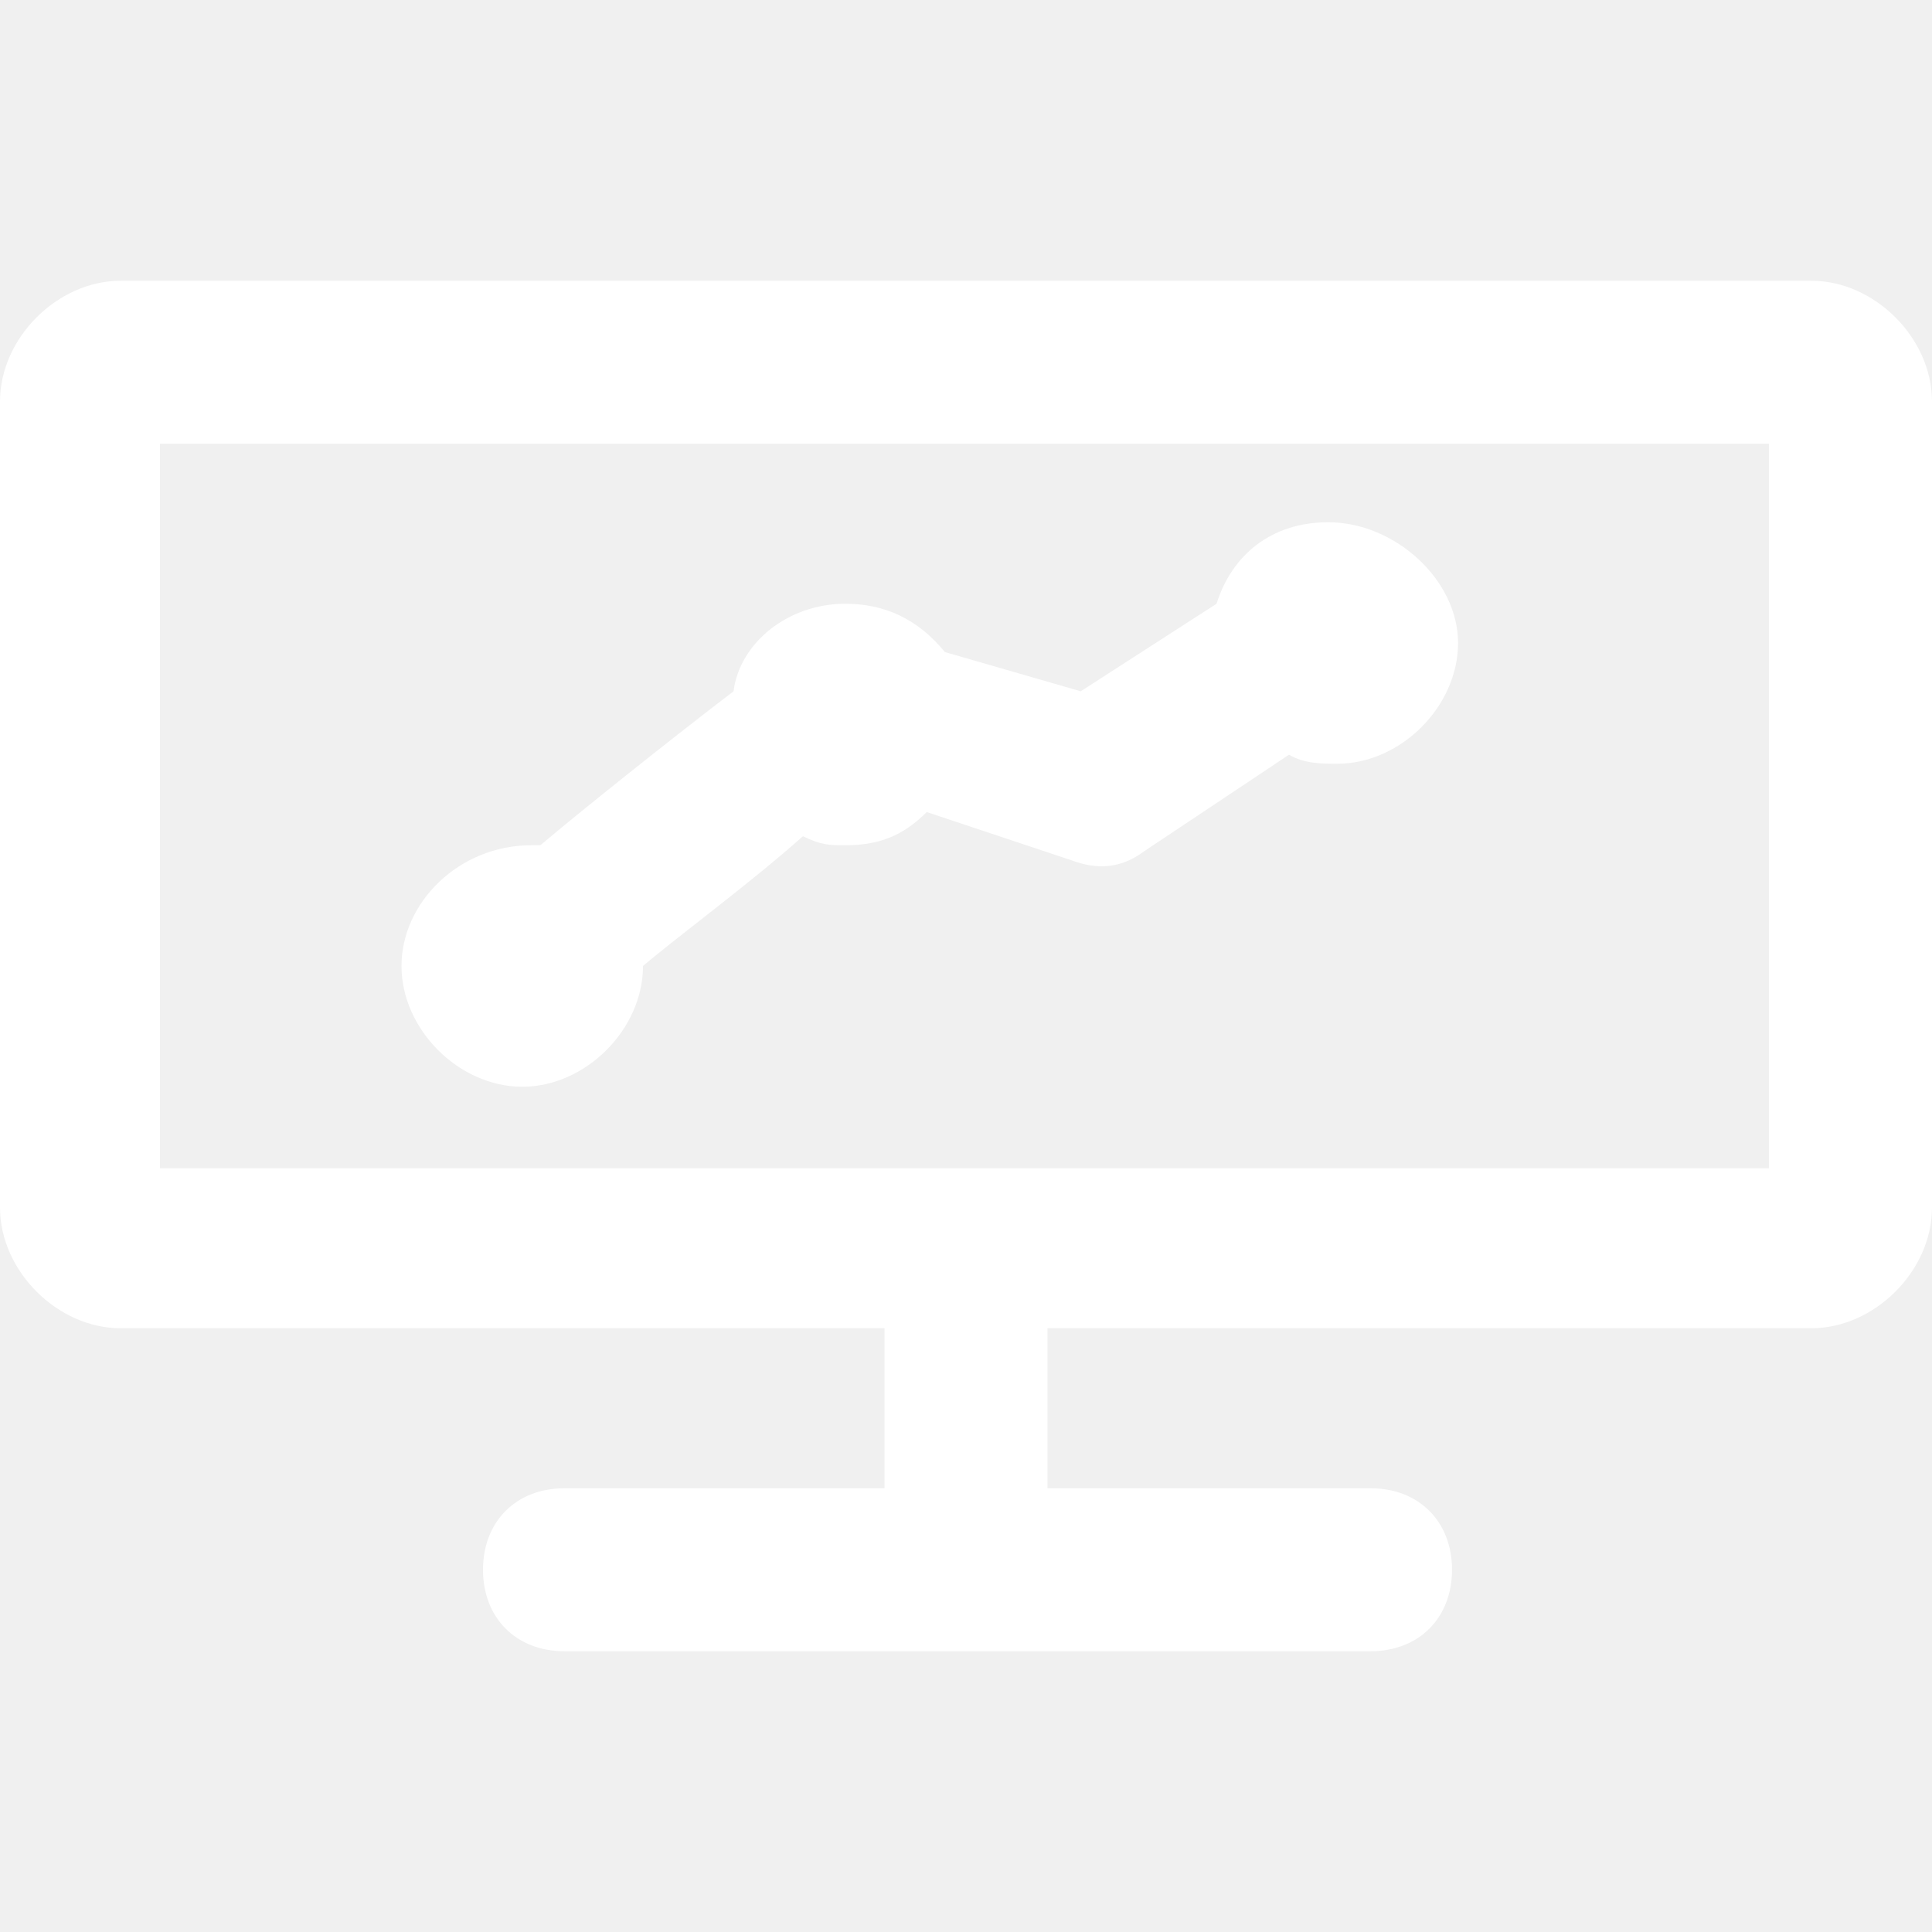
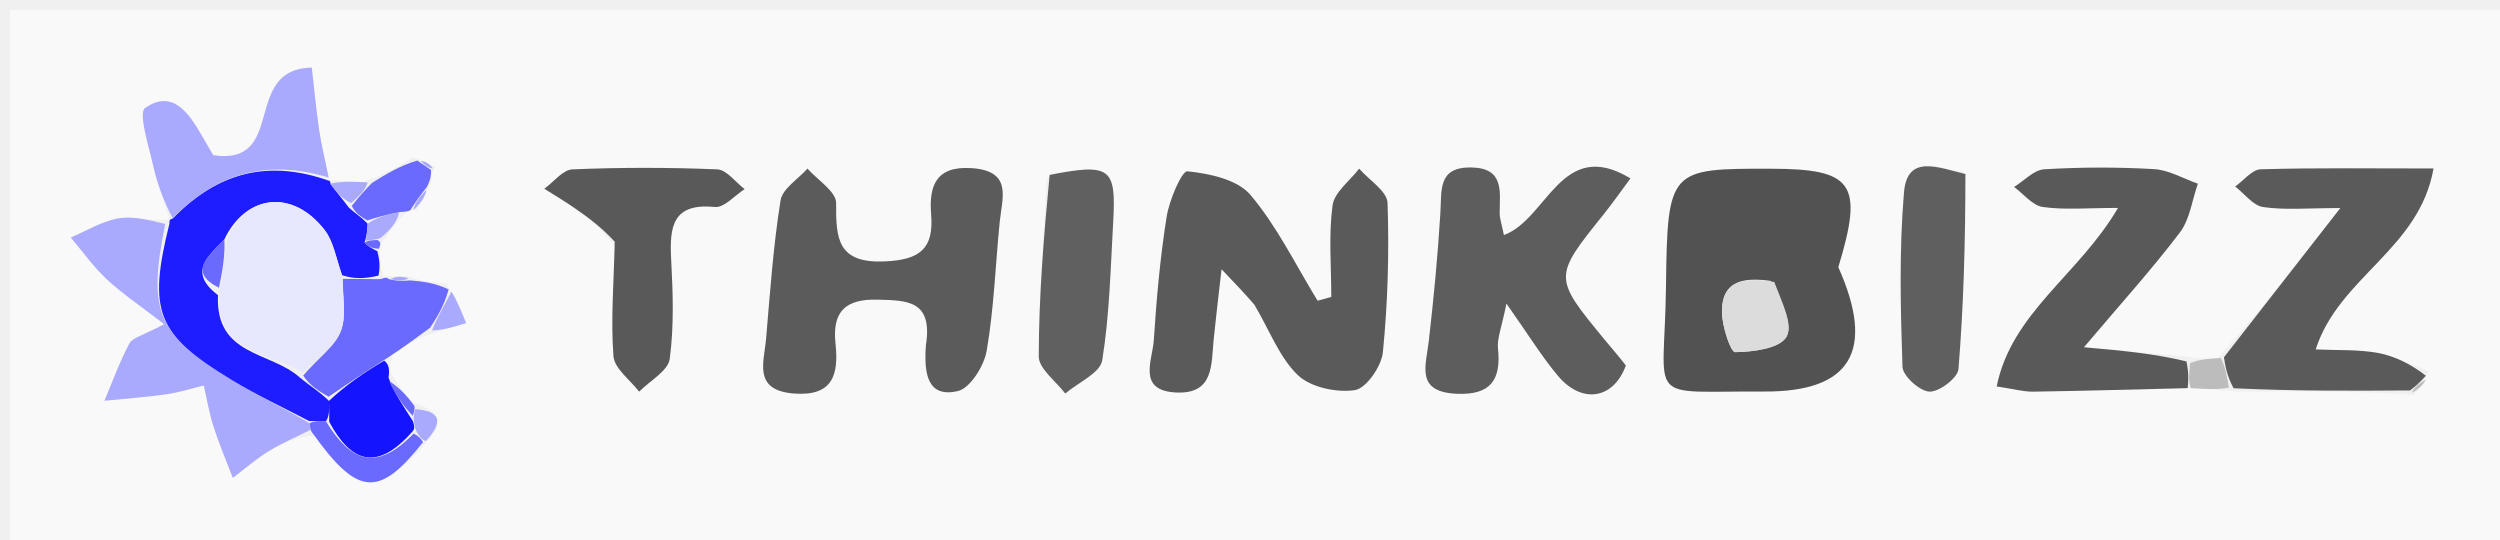
- <svg xmlns="http://www.w3.org/2000/svg" enable-background="new 0 0 64 64" height="64" viewBox="0 0 64 64" width="64">
-   <g fill="#fff">
-     <path d="m60 9.3h-56c-2.1 0-4 1.9-4 4v26.7c0 2.1 1.9 4 4 4h25.3v5.3h-10.6c-1.6 0-2.7 1.1-2.7 2.7s1.1 2.7 2.7 2.7h26.7c1.6 0 2.7-1.1 2.7-2.7s-1.1-2.7-2.7-2.7h-10.7v-5.3h25.3c2.1 0 4-1.9 4-4v-26.7c0-2.1-1.9-4-4-4zm-1.3 29.4h-53.4v-24h53.3v24z" />
-     <path d="m17.3 36c2.1 0 4-1.9 4-4 1.3-1.1 3.5-2.7 5.3-4.3.6.3.9.3 1.4.3 1.1 0 1.9-.3 2.7-1.1l4.8 1.6c.8.3 1.6.3 2.4-.3l4.8-3.2c.5.3 1.1.3 1.6.3 2.1 0 4-1.9 4-4s-2.1-4-4.3-4c-1.9 0-3.2 1.1-3.7 2.7l-4.5 2.9-4.5-1.3c-.9-1.1-2-1.6-3.3-1.6-1.9 0-3.5 1.3-3.7 2.9-2.1 1.6-5.1 4-6.4 5.1h-.3c-2.4 0-4.3 1.9-4.3 4s1.9 4 4 4z" />
-   </g>
+ <svg xmlns="http://www.w3.org/2000/svg" version="1.1" id="Layer_1" x="0px" y="0px" width="100%" viewBox="0 0 250 54" enable-background="new 0 0 250 54" xml:space="preserve">
+   <path fill="#F9F9FA" opacity="1" stroke="none" d=" M186,55   C124,55 62.5,55 1,55   C1,37 1,19 1,1   C84.333,1 167.667,1 251,1   C251,19 251,37 251,55   C229.5,55 208,55 186,55  M38.624,23.697   C39.172,22.91 39.72,22.122 40.656,21.204   C40.656,21.204 41.025,21.03 41.672,20.967   C42.102,20.301 42.532,19.636 43.1,18.322   C43.103,17.881 43.105,17.44 43.494,16.701   C42.998,16.407 42.501,16.112 41.265,15.745   C39.906,16.597 38.547,17.449 36.337,18.181   C35.199,18.15 34.061,18.119 32.999,18   C32.999,18 32.92,18.086 32.809,17.422   C32.509,15.969 32.137,14.526 31.924,13.06   C31.602,10.842 31.391,8.608 31.176,6.756   C24.117,6.913 28.75,16.599 21.328,15.524   C21.007,14.973 20.6,14.273 20.193,13.574   C18.891,11.334 17.282,8.893 14.527,10.787   C13.795,11.291 14.884,14.618 15.329,16.606   C15.733,18.414 16.397,20.164 16.971,21.961   C16.971,21.961 16.936,21.954 16.096,22   C14.615,21.931 13.076,21.579 11.669,21.869   C10.078,22.197 8.605,23.101 7.081,23.754   C8.275,25.162 9.352,26.696 10.695,27.945   C12.246,29.386 14.032,30.576 16.417,32.416   C14.273,33.563 13.251,33.761 12.944,34.339   C11.967,36.174 11.257,38.152 10.444,40.074   C12.498,39.868 14.56,39.723 16.602,39.433   C17.876,39.252 19.12,38.853 20.377,38.551   C20.697,39.928 20.927,41.333 21.358,42.673   C21.915,44.405 22.633,46.085 23.282,47.788   C24.458,46.899 25.577,45.916 26.827,45.145   C28.15,44.329 29.597,43.715 31.475,43.538   C35.784,49.652 37.883,49.784 42.869,43.998   C44.47,42.07 43.921,41.085 41.363,40.274   C40.64,39.509 39.916,38.744 39.088,37.309   C38.98,36.87 38.873,36.431 39.321,35.507   C40.554,34.593 41.788,33.679 43.399,33.326   C44.47,32.985 45.54,32.644 46.611,32.303   C46.14,31.141 45.668,29.979 44.619,28.36   C43.412,28.253 42.205,28.146 40.736,27.622   C40.162,27.619 39.589,27.616 38.584,27.607   C38.584,27.607 38.286,27.921 38.22,27.207   C38.059,26.511 37.898,25.816 38.052,24.606   C38.078,24.407 38.104,24.208 38.624,23.697  M218.322,35.61   C215.321,35.343 212.32,35.075 208.394,34.725   C212.083,30.362 215.197,26.927 217.986,23.247   C218.988,21.926 219.209,20.013 219.786,18.37   C218.327,17.861 216.89,16.999 215.407,16.913   C211.754,16.701 208.071,16.711 204.419,16.93   C203.384,16.992 202.411,18.08 201.409,18.698   C202.362,19.396 203.251,20.552 204.282,20.698   C206.469,21.008 208.731,20.792 211.802,20.792   C207.849,27.538 201.185,31.221 199.667,38.644   C201.38,38.899 202.348,39.179 203.312,39.165   C208.465,39.088 213.617,38.939 219.39,38.817   C220.571,38.897 221.752,38.976 223.873,39.159   C229.584,39.12 235.294,39.082 241.366,39.495   C241.87,38.952 242.373,38.409 242.854,37.104   C241.178,36.482 239.546,35.62 237.813,35.299   C235.832,34.932 233.761,35.046 231.569,34.943   C233.889,27.697 241.928,24.948 243.353,16.849   C236.985,16.849 231.526,16.771 226.073,16.93   C225.206,16.955 224.369,18.05 223.518,18.65   C224.447,19.368 225.307,20.56 226.318,20.706   C228.504,21.023 230.768,20.804 234.036,20.804   C229.625,26.459 226.008,31.095 221.732,35.851   C220.841,35.887 219.949,35.923 218.322,35.61  M125.644,30.785   C126.983,33.073 127.945,35.755 129.789,37.513   C131.075,38.74 133.658,39.288 135.49,39.009   C136.631,38.835 138.151,36.624 138.29,35.208   C138.776,30.262 138.926,25.258 138.753,20.292   C138.712,19.118 136.909,18.006 135.917,16.866   C134.987,18.086 133.433,19.222 133.256,20.543   C132.854,23.544 133.129,26.637 133.129,29.692   C132.673,29.819 132.217,29.947 131.761,30.074   C129.569,26.504 127.715,22.648 125.041,19.487   C123.74,17.95 120.942,17.356 118.741,17.13   C118.184,17.073 116.931,20.005 116.666,21.669   C116.015,25.752 115.651,29.89 115.381,34.019   C115.248,36.053 113.67,39.097 117.682,39.252   C121.394,39.395 121.12,36.452 121.363,33.989   C121.562,31.967 121.813,29.951 122.155,26.922   C123.725,28.569 124.471,29.352 125.644,30.785  M92.577,34.969   C92.396,37.349 92.727,39.795 95.762,39.114   C97.008,38.835 98.404,36.604 98.667,35.078   C99.397,30.844 99.542,26.512 99.967,22.224   C100.209,19.788 101.289,17.092 97.16,16.814   C93.582,16.574 92.884,18.605 93.115,21.454   C93.392,24.865 91.996,25.976 88.526,26.14   C83.771,26.364 83.581,23.909 83.612,20.301   C83.622,19.162 81.756,18.006 80.748,16.859   C79.813,17.914 78.241,18.869 78.055,20.044   C77.329,24.613 77.003,29.249 76.611,33.868   C76.412,36.213 75.26,39.035 79.403,39.352   C83.314,39.65 83.877,37.425 83.551,34.375   C83.209,31.181 84.504,29.872 87.793,29.965   C90.73,30.048 93.306,30.026 92.577,34.969  M183.733,26.318   C186.376,18.369 185.337,16.887 177.115,16.874   C166.916,16.859 166.744,16.857 166.598,28.711   C166.453,40.553 164.297,39.082 176.426,39.151   C185.07,39.2 187.581,35.103 183.733,26.318  M162.401,36.234   C161.752,35.478 161.089,34.734 160.457,33.964   C155.314,27.71 155.322,27.714 160.386,21.403   C161.279,20.29 162.096,19.116 163.044,17.841   C156.133,13.651 154.745,21.929 150.39,23.504   C150.147,22.308 149.966,21.826 149.966,21.345   C149.967,19.2 150.483,16.784 147.093,16.746   C143.776,16.708 144.177,19.015 144.043,21.228   C143.785,25.524 143.372,29.815 142.883,34.092   C142.598,36.578 141.51,39.199 145.686,39.376   C149.057,39.519 150.128,38.006 149.797,34.852   C149.692,33.848 150.16,32.783 150.641,30.355   C152.837,33.464 154.171,35.655 155.804,37.594   C158.155,40.387 161.33,39.975 162.401,36.234  M61.461,24.653   C61.38,28.311 61.069,31.988 61.347,35.619   C61.442,36.859 63.015,37.986 63.913,39.165   C64.981,38.079 66.809,37.094 66.972,35.886   C67.411,32.614 67.291,29.239 67.115,25.92   C66.943,22.675 67.24,20.279 71.497,20.697   C72.418,20.788 73.471,19.543 74.463,18.913   C73.551,18.223 72.662,16.976 71.723,16.937   C66.904,16.735 62.067,16.736 57.248,16.938   C56.284,16.978 55.37,18.198 54.433,18.874   C55.438,19.512 56.463,20.12 57.443,20.794   C58.809,21.735 60.142,22.725 61.461,24.653  M104.678,17.75   C104.365,23.711 103.888,29.673 103.875,35.635   C103.872,36.872 105.595,38.112 106.523,39.351   C107.811,38.253 110.019,37.303 110.223,36.031   C110.959,31.452 111.058,26.768 111.322,22.119   C111.626,16.771 111.014,16.304 104.678,17.75  M196.27,17.167   C193.924,16.802 190.733,15.345 190.403,19.202   C189.907,24.994 190.054,30.857 190.249,36.679   C190.28,37.598 191.979,39.128 192.949,39.162   C193.931,39.197 195.775,37.79 195.847,36.902   C196.368,30.495 196.536,24.059 196.27,17.167  z" />
+   <path fill="#5A5A5A" opacity="1" stroke="none" d=" M125.431,30.46   C124.471,29.352 123.725,28.569 122.155,26.922   C121.813,29.951 121.562,31.967 121.363,33.989   C121.12,36.452 121.394,39.395 117.682,39.252   C113.67,39.097 115.248,36.053 115.381,34.019   C115.651,29.89 116.015,25.752 116.666,21.669   C116.931,20.005 118.184,17.073 118.741,17.13   C120.942,17.356 123.74,17.95 125.041,19.487   C127.715,22.648 129.569,26.504 131.761,30.074   C132.217,29.947 132.673,29.819 133.129,29.692   C133.129,26.637 132.854,23.544 133.256,20.543   C133.433,19.222 134.987,18.086 135.917,16.866   C136.909,18.006 138.712,19.118 138.753,20.292   C138.926,25.258 138.776,30.262 138.29,35.208   C138.151,36.624 136.631,38.835 135.49,39.009   C133.658,39.288 131.075,38.74 129.789,37.513   C127.945,35.755 126.983,33.073 125.431,30.46  z" />
+   <path fill="#5B5B5B" opacity="1" stroke="none" d=" M92.588,34.539   C93.306,30.026 90.73,30.048 87.793,29.965   C84.504,29.872 83.209,31.181 83.551,34.375   C83.877,37.425 83.314,39.65 79.403,39.352   C75.26,39.035 76.412,36.213 76.611,33.868   C77.003,29.249 77.329,24.613 78.055,20.044   C78.241,18.869 79.813,17.914 80.748,16.859   C81.756,18.006 83.622,19.162 83.612,20.301   C83.581,23.909 83.771,26.364 88.526,26.14   C91.996,25.976 93.392,24.865 93.115,21.454   C92.884,18.605 93.582,16.574 97.16,16.814   C101.289,17.092 100.209,19.788 99.967,22.224   C99.542,26.512 99.397,30.844 98.667,35.078   C98.404,36.604 97.008,38.835 95.762,39.114   C92.727,39.795 92.396,37.349 92.588,34.539  z" />
+   <path fill="#525252" opacity="1" stroke="none" d=" M183.83,26.72   C187.581,35.103 185.07,39.2 176.426,39.151   C164.297,39.082 166.453,40.553 166.598,28.711   C166.744,16.857 166.916,16.859 177.115,16.874   C185.337,16.887 186.376,18.369 183.83,26.72  M177.047,28.084   C174.525,27.755 172.161,27.925 172.197,31.231   C172.212,32.633 173.068,35.222 173.509,35.215   C175.305,35.186 177.947,34.866 178.64,33.69   C179.352,32.479 178.16,30.147 177.047,28.084  z" />
+   <path fill="#5D5D5D" opacity="1" stroke="none" d=" M162.586,36.549   C161.33,39.975 158.155,40.387 155.804,37.594   C154.171,35.655 152.837,33.464 150.641,30.355   C150.16,32.783 149.692,33.848 149.797,34.852   C150.128,38.006 149.057,39.519 145.686,39.376   C141.51,39.199 142.598,36.578 142.883,34.092   C143.372,29.815 143.785,25.524 144.043,21.228   C144.177,19.015 143.776,16.708 147.093,16.746   C150.483,16.784 149.967,19.2 149.966,21.345   C149.966,21.826 150.147,22.308 150.39,23.504   C154.745,21.929 156.133,13.651 163.044,17.841   C162.096,19.116 161.279,20.29 160.386,21.403   C155.322,27.714 155.314,27.71 160.457,33.964   C161.089,34.734 161.752,35.478 162.586,36.549  z" />
+   <path fill="#5A5A5A" opacity="1" stroke="none" d=" M241.005,39.043   C235.294,39.082 229.584,39.12 223.356,38.825   C222.689,37.571 222.54,36.652 222.392,35.732   C226.008,31.095 229.625,26.459 234.036,20.804   C230.768,20.804 228.504,21.023 226.318,20.706   C225.307,20.56 224.447,19.368 223.518,18.65   C224.369,18.05 225.206,16.955 226.073,16.93   C231.526,16.771 236.985,16.849 243.353,16.849   C241.928,24.948 233.889,27.697 231.569,34.943   C233.761,35.046 235.832,34.932 237.813,35.299   C239.546,35.62 241.178,36.482 242.586,37.572   C241.88,38.374 241.442,38.708 241.005,39.043  z" />
+   <path fill="#595959" opacity="1" stroke="none" d=" M218.769,38.814   C213.617,38.939 208.465,39.088 203.312,39.165   C202.348,39.179 201.38,38.899 199.667,38.644   C201.185,31.221 207.849,27.538 211.802,20.792   C208.731,20.792 206.469,21.008 204.282,20.698   C203.251,20.552 202.362,19.396 201.409,18.698   C202.411,18.08 203.384,16.992 204.419,16.93   C208.071,16.711 211.754,16.701 215.407,16.913   C216.89,16.999 218.327,17.861 219.786,18.37   C219.209,20.013 218.988,21.926 217.986,23.247   C215.197,26.927 212.083,30.362 208.394,34.725   C212.32,35.075 215.321,35.343 218.645,36.141   C218.902,37.386 218.835,38.1 218.769,38.814  z" />
+   <path fill="#595959" opacity="1" stroke="none" d=" M61.475,24.174   C60.142,22.725 58.809,21.735 57.443,20.794   C56.463,20.12 55.438,19.512 54.433,18.874   C55.37,18.198 56.284,16.978 57.248,16.938   C62.067,16.736 66.904,16.735 71.723,16.937   C72.662,16.976 73.551,18.223 74.463,18.913   C73.471,19.543 72.418,20.788 71.497,20.697   C67.24,20.279 66.943,22.675 67.115,25.92   C67.291,29.239 67.411,32.614 66.972,35.886   C66.809,37.094 64.981,38.079 63.913,39.165   C63.015,37.986 61.442,36.859 61.347,35.619   C61.069,31.988 61.38,28.311 61.475,24.174  z" />
+   <path fill="#A9A9FE" opacity="1" stroke="none" d=" M30.99,43.012   C29.597,43.715 28.15,44.329 26.827,45.145   C25.577,45.916 24.458,46.899 23.282,47.788   C22.633,46.085 21.915,44.405 21.358,42.673   C20.927,41.333 20.697,39.928 20.377,38.551   C19.12,38.853 17.876,39.252 16.602,39.433   C14.56,39.723 12.498,39.868 10.444,40.074   C11.257,38.152 11.967,36.174 12.944,34.339   C13.251,33.761 14.273,33.563 16.417,32.416   C14.032,30.576 12.246,29.386 10.695,27.945   C9.352,26.696 8.275,25.162 7.081,23.754   C8.605,23.101 10.078,22.197 11.669,21.869   C13.076,21.579 14.615,21.931 16.522,22.391   C14.758,31.144 15.662,33.459 23.194,38.011   C25.685,39.517 28.341,40.752 30.958,42.335   C30.993,42.559 30.99,43.012 30.99,43.012  z" />
+   <path fill="#1D1DFF" opacity="1" stroke="none" d=" M30.922,42.111   C28.341,40.752 25.685,39.517 23.194,38.011   C15.662,33.459 14.758,31.144 16.943,22.369   C16.936,21.954 16.971,21.961 17.287,21.842   C21.893,17.075 27.027,15.98 32.92,18.086   C32.92,18.086 32.999,18 33.05,18.34   C33.671,19.279 34.24,19.877 34.873,20.748   C35.536,21.359 36.135,21.698 36.765,22.379   C36.727,23.174 36.658,23.626 36.459,24.249   C36.799,24.653 37.268,24.887 37.737,25.12   C37.898,25.816 38.059,26.511 37.852,27.559   C36.418,27.902 35.352,27.894 34.203,27.516   C33.593,25.764 33.348,24.166 32.487,23.038   C29.332,18.904 24.599,19.377 22.434,23.94   C20.827,25.63 18.746,27.19 21.796,29.515   C21.52,35.627 27.028,35.12 29.947,37.725   C30.955,38.567 31.905,39.119 32.897,40.09   C32.934,41.067 32.928,41.626 32.592,42.128   C31.815,42.085 31.369,42.098 30.922,42.111  z" />
+   <path fill="#606060" opacity="1" stroke="none" d=" M104.964,17.488   C111.014,16.304 111.626,16.771 111.322,22.119   C111.058,26.768 110.959,31.452 110.223,36.031   C110.019,37.303 107.811,38.253 106.523,39.351   C105.595,38.112 103.872,36.872 103.875,35.635   C103.888,29.673 104.365,23.711 104.964,17.488  z" />
+   <path fill="#5F5F5F" opacity="1" stroke="none" d=" M196.542,17.4   C196.536,24.059 196.368,30.495 195.847,36.902   C195.775,37.79 193.931,39.197 192.949,39.162   C191.979,39.128 190.28,37.598 190.249,36.679   C190.054,30.857 189.907,24.994 190.403,19.202   C190.733,15.345 193.924,16.802 196.542,17.4  z" />
+   <path fill="#A9A9FE" opacity="1" stroke="none" d=" M32.865,17.754   C27.027,15.98 21.893,17.075 17.275,21.832   C16.397,20.164 15.733,18.414 15.329,16.606   C14.884,14.618 13.795,11.291 14.527,10.787   C17.282,8.893 18.891,11.334 20.193,13.574   C20.6,14.273 21.007,14.973 21.328,15.524   C28.75,16.599 24.117,6.913 31.176,6.756   C31.391,8.608 31.602,10.842 31.924,13.06   C32.137,14.526 32.509,15.969 32.865,17.754  z" />
+   <path fill="#6A6AFF" opacity="1" stroke="none" d=" M32.854,39.671   C31.905,39.119 30.955,38.567 30.323,37.551   C31.827,35.788 33.467,34.669 34.07,33.14   C34.678,31.601 34.257,29.654 34.286,27.886   C35.352,27.894 36.418,27.902 37.885,27.916   C38.286,27.921 38.584,27.607 38.868,27.901   C39.767,28.143 40.383,28.091 40.998,28.039   C42.205,28.146 43.412,28.253 44.86,28.941   C44.408,30.603 43.715,31.684 43.022,32.765   C41.788,33.679 40.554,34.593 38.701,35.816   C36.339,37.307 34.597,38.489 32.854,39.671  z" />
+   <path fill="#1514FE" opacity="1" stroke="none" d=" M32.897,40.09   C34.597,38.489 36.339,37.307 38.424,36.059   C38.873,36.431 38.98,36.87 38.855,37.767   C39.479,39.416 40.336,40.607 41.297,42.125   C41.451,42.674 41.501,42.897 41.196,43.206   C37.595,47.257 35.06,46.146 32.923,42.185   C32.928,41.626 32.934,41.067 32.897,40.09  z" />
+   <path fill="#6A6AFF" opacity="1" stroke="none" d=" M32.592,42.128   C35.06,46.146 37.595,47.257 41.363,43.354   C41.999,43.696 42.139,43.963 42.304,44.218   C37.883,49.784 35.784,49.652 31.233,43.275   C30.99,43.012 30.993,42.559 30.958,42.335   C31.369,42.098 31.815,42.085 32.592,42.128  z" />
+   <path fill="#6A6AFF" opacity="1" stroke="none" d=" M36.734,22.036   C36.135,21.698 35.536,21.359 35.179,20.581   C36.01,19.528 36.599,18.914 37.188,18.301   C38.547,17.449 39.906,16.597 41.727,16.053   C42.496,16.573 42.802,16.786 43.108,16.999   C43.105,17.44 43.103,17.881 42.703,18.678   C41.879,19.7 41.452,20.365 41.025,21.03   C41.025,21.03 40.656,21.204 40.099,21.188   C38.607,21.46 37.67,21.748 36.734,22.036  z" />
+   <path fill="#A9A9FE" opacity="1" stroke="none" d=" M43.21,33.046   C43.715,31.684 44.408,30.603 45.149,29.17   C45.668,29.979 46.14,31.141 46.611,32.303   C45.54,32.644 44.47,32.985 43.21,33.046  z" />
+   <path fill="#BCBCBC" opacity="1" stroke="none" d=" M219.079,38.816   C218.835,38.1 218.902,37.386 219.013,36.315   C219.949,35.923 220.841,35.887 222.062,35.792   C222.54,36.652 222.689,37.571 222.886,38.773   C221.752,38.976 220.571,38.897 219.079,38.816  z" />
+   <path fill="#A9A9FE" opacity="1" stroke="none" d=" M42.587,44.108   C42.139,43.963 41.999,43.696 41.718,43.267   C41.501,42.897 41.451,42.674 41.374,41.903   C41.348,41.355 41.516,40.915 41.516,40.915   C43.921,41.085 44.47,42.07 42.587,44.108  z" />
+   <path fill="#A9A9FE" opacity="1" stroke="none" d=" M36.765,22.379   C37.67,21.748 38.607,21.46 39.906,21.253   C39.72,22.122 39.172,22.91 37.991,23.845   C37.101,24.021 36.845,24.049 36.59,24.078   C36.658,23.626 36.727,23.174 36.765,22.379  z" />
+   <path fill="#A9A9FE" opacity="1" stroke="none" d=" M36.762,18.241   C36.599,18.914 36.01,19.528 35.115,20.309   C34.24,19.877 33.671,19.279 33.012,18.384   C34.061,18.119 35.199,18.15 36.762,18.241  z" />
+   <path fill="#6A6AFF" opacity="1" stroke="none" d=" M41.44,40.594   C41.516,40.915 41.348,41.355 41.271,41.577   C40.336,40.607 39.479,39.416 38.907,38.102   C39.916,38.744 40.64,39.509 41.44,40.594  z" />
+   <path fill="#A9A9FE" opacity="1" stroke="none" d=" M40.867,27.831   C40.383,28.091 39.767,28.143 39.084,27.904   C39.589,27.616 40.162,27.619 40.867,27.831  z" />
+   <path fill="#BCBCBC" opacity="1" stroke="none" d=" M241.185,39.269   C241.442,38.708 241.88,38.374 242.597,37.953   C242.373,38.409 241.87,38.952 241.185,39.269  z" />
+   <path fill="#A9A9FE" opacity="1" stroke="none" d=" M43.301,16.85   C42.802,16.786 42.496,16.573 42.097,16.089   C42.501,16.112 42.998,16.407 43.301,16.85  z" />
+   <path fill="#A9A9FE" opacity="1" stroke="none" d=" M41.349,20.999   C41.452,20.365 41.879,19.7 42.634,19.002   C42.532,19.636 42.102,20.301 41.349,20.999  z" />
+   <path fill="#6A6AFF" opacity="1" stroke="none" d=" M36.459,24.249   C36.845,24.049 37.101,24.021 37.744,24.001   C38.104,24.208 38.078,24.407 37.895,24.863   C37.268,24.887 36.799,24.653 36.459,24.249  z" />
+   <path fill="#DCDCDC" opacity="1" stroke="none" d=" M177.425,28.194   C178.16,30.147 179.352,32.479 178.64,33.69   C177.947,34.866 175.305,35.186 173.509,35.215   C173.068,35.222 172.212,32.633 172.197,31.231   C172.161,27.925 174.525,27.755 177.425,28.194  z" />
+   <path fill="#E7E7FE" opacity="1" stroke="none" d=" M34.203,27.516   C34.257,29.654 34.678,31.601 34.07,33.14   C33.467,34.669 31.827,35.788 30.265,37.261   C27.028,35.12 21.52,35.627 21.959,29.159   C22.29,26.901 22.522,25.386 22.755,23.871   C24.599,19.377 29.332,18.904 32.487,23.038   C33.348,24.166 33.593,25.764 34.203,27.516  z" />
+   <path fill="#6A6AFF" opacity="1" stroke="none" d=" M22.434,23.94   C22.522,25.386 22.29,26.901 21.895,28.773   C18.746,27.19 20.827,25.63 22.434,23.94  z" />
</svg>
